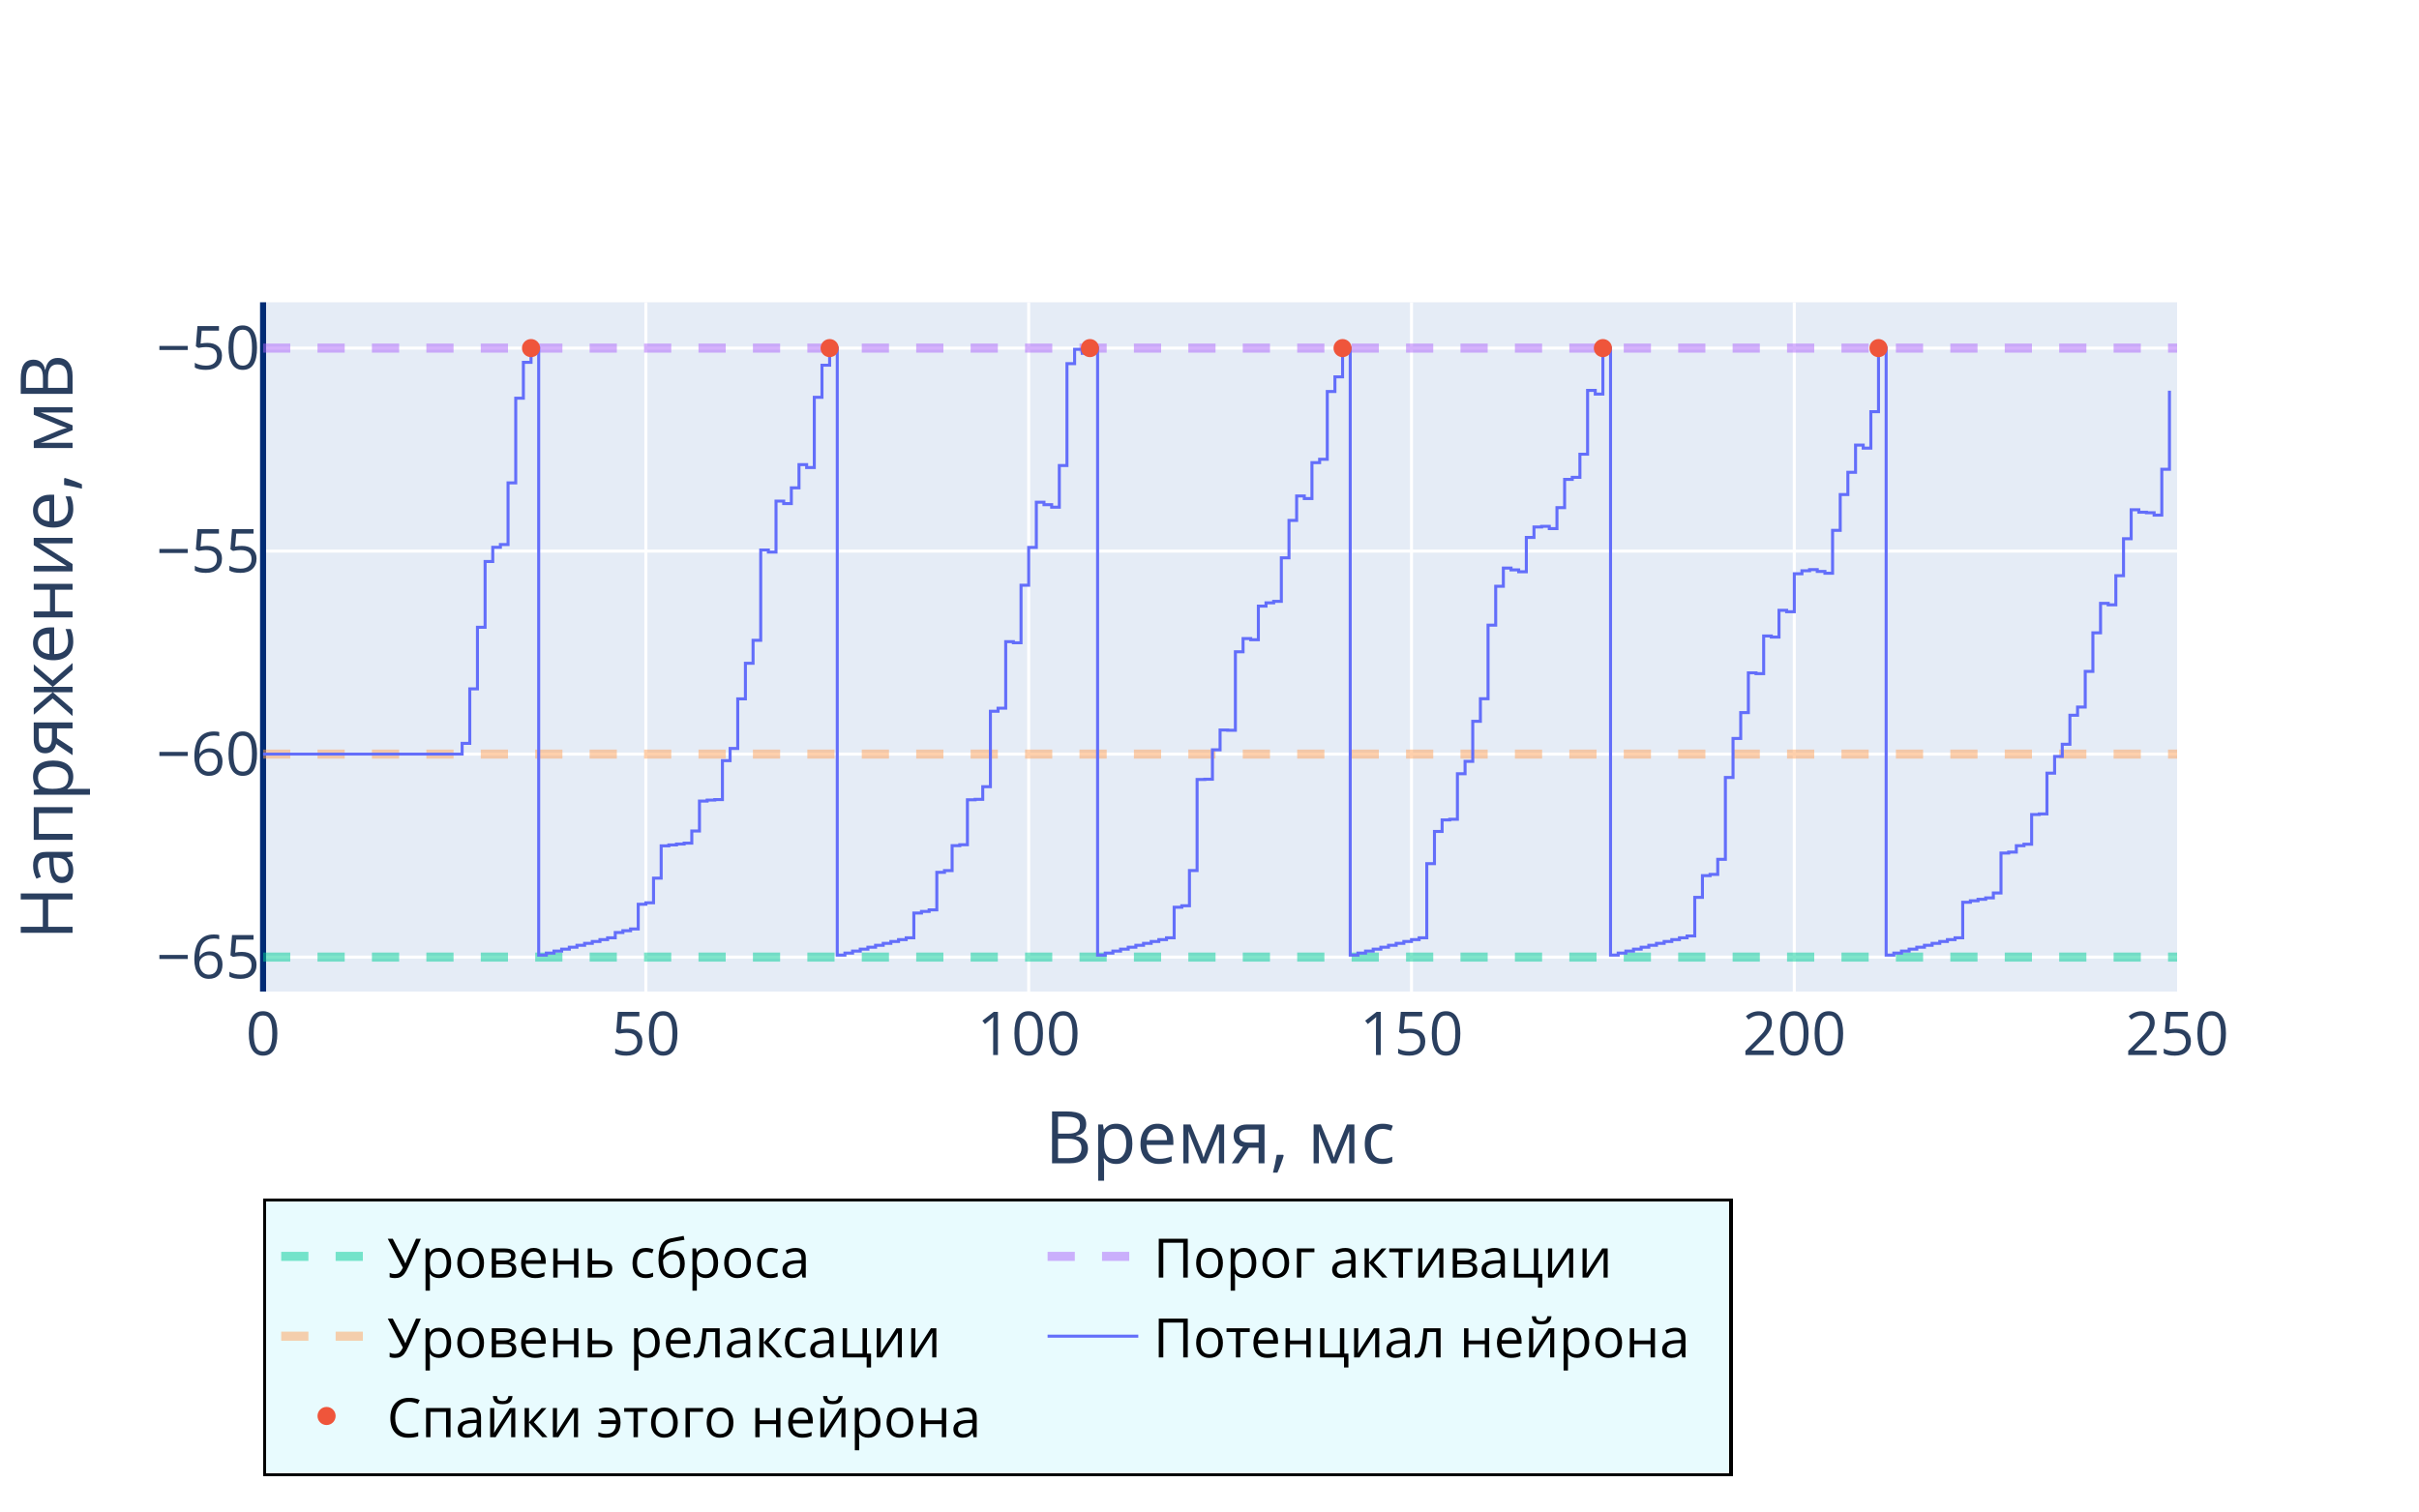
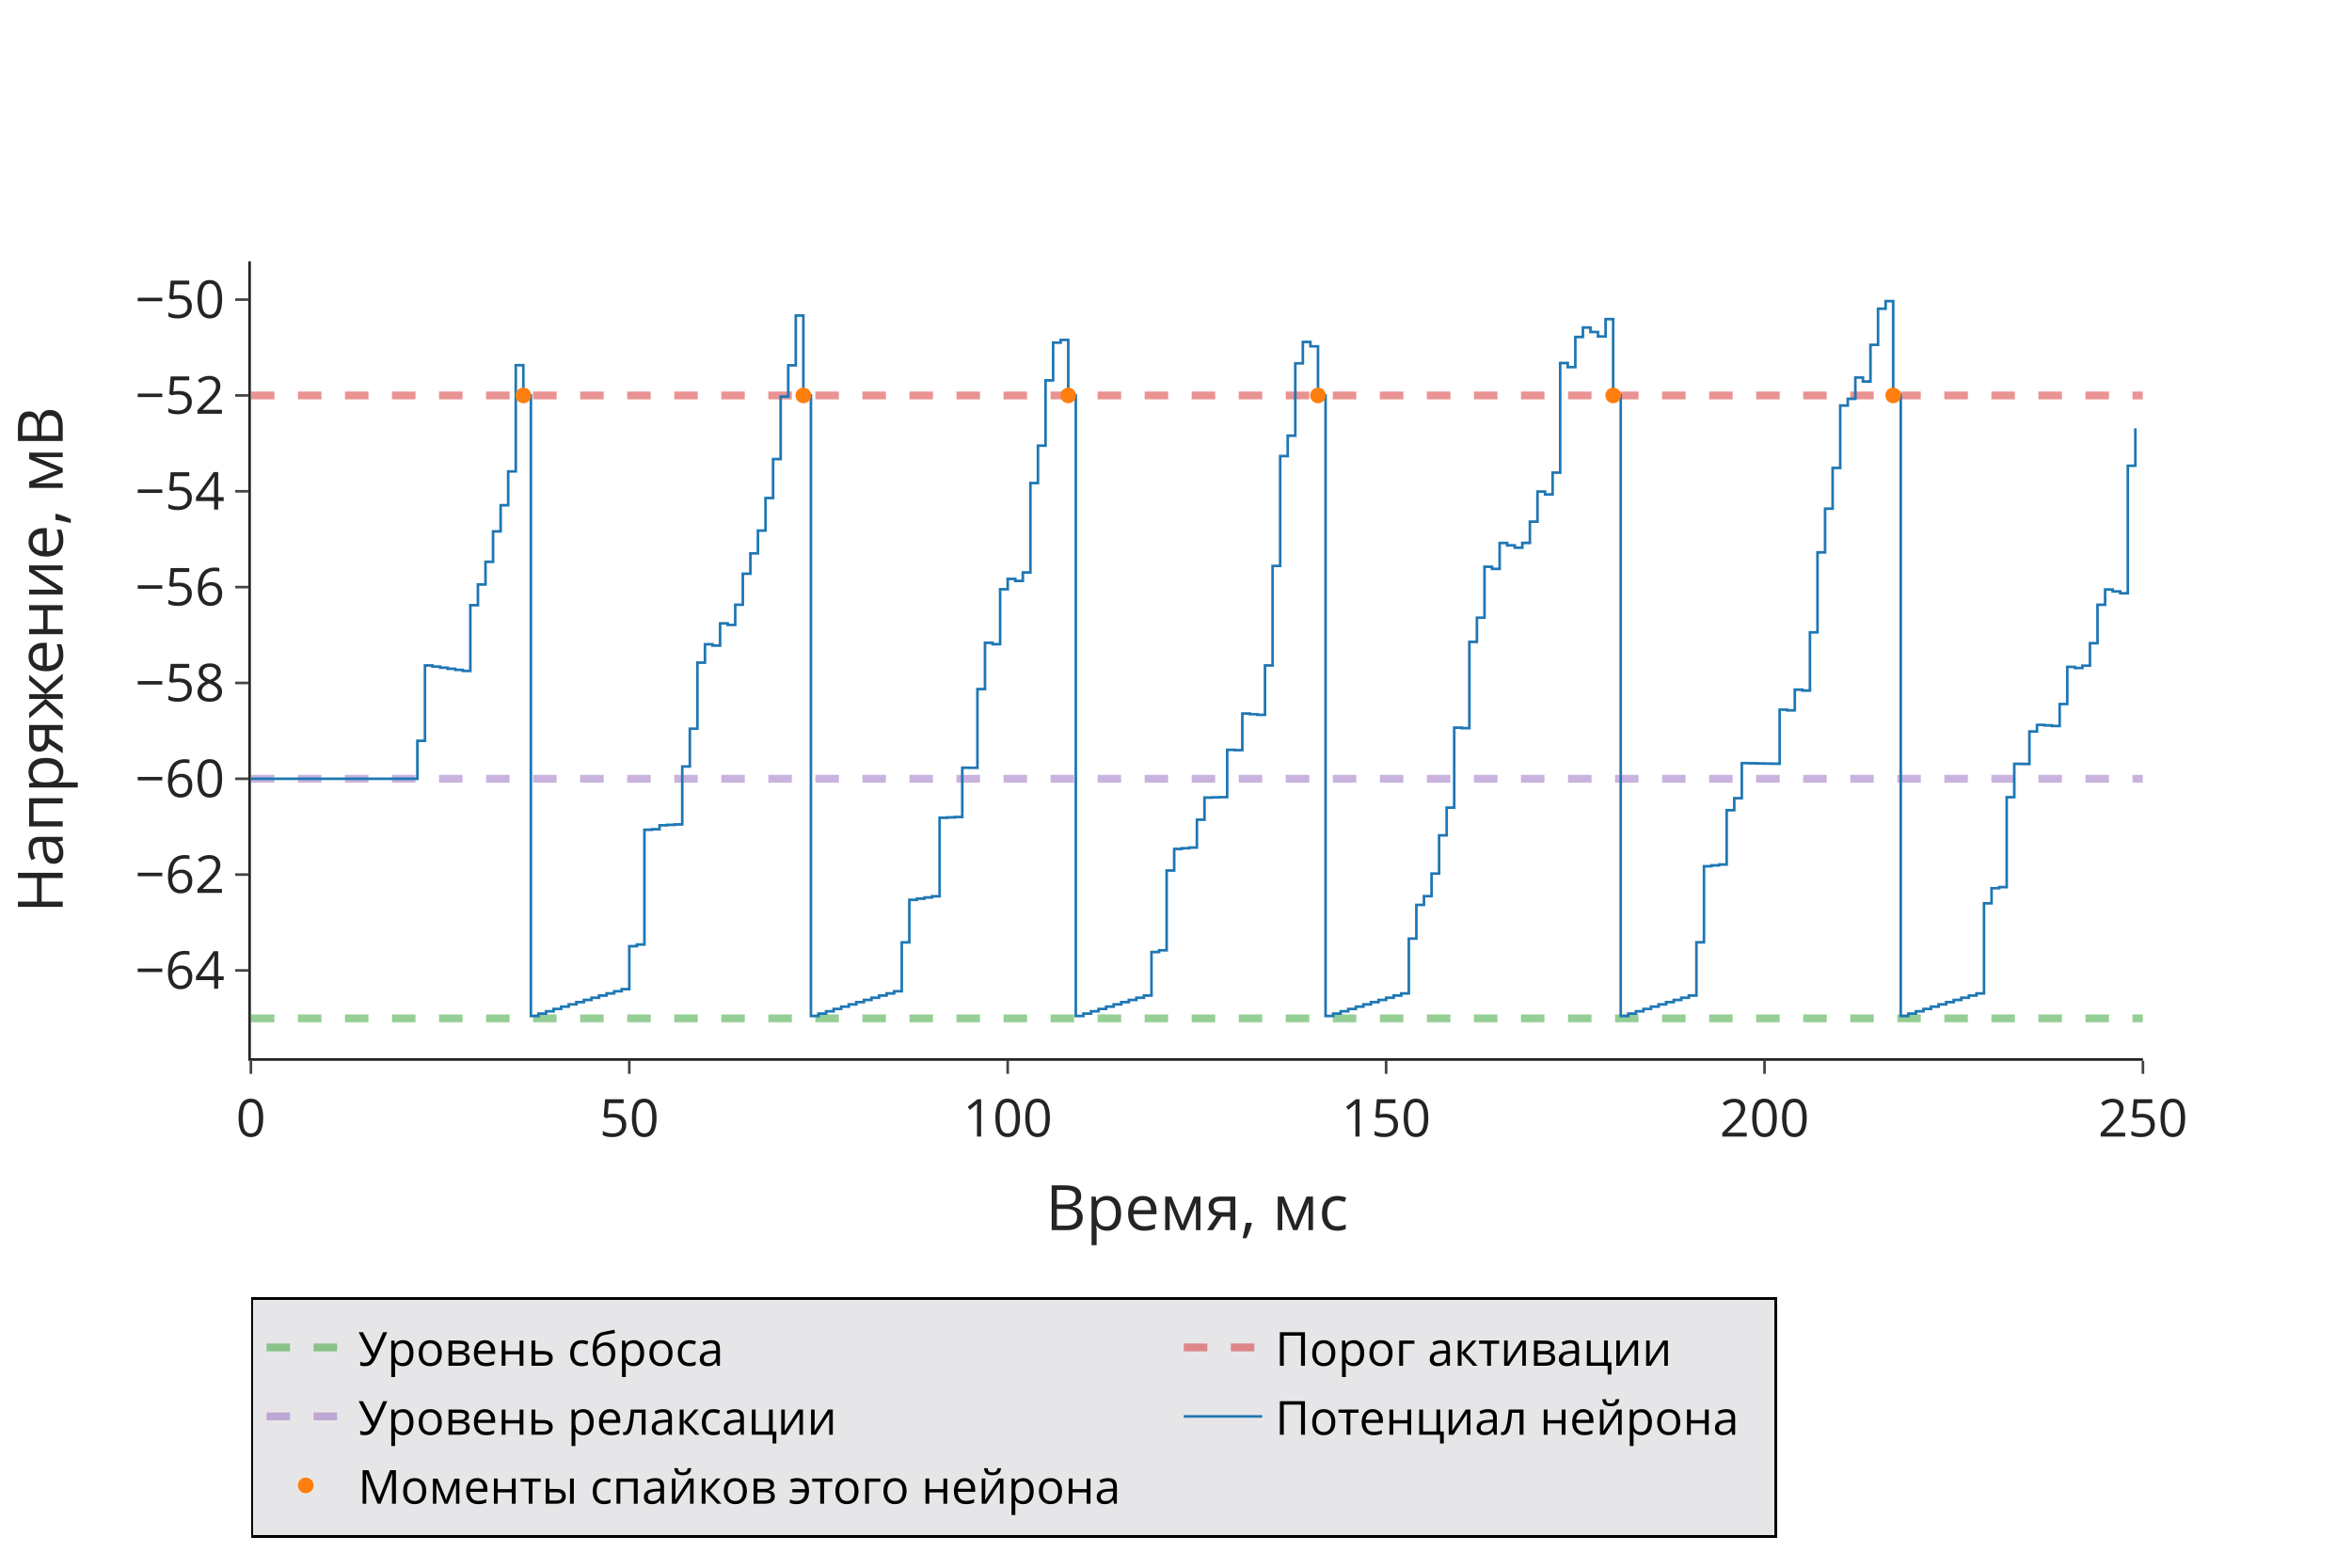
- <svg xmlns="http://www.w3.org/2000/svg" class="main-svg" width="800" height="500" style="" viewBox="0 0 800 500">
-   <rect x="0" y="0" width="800" height="500" style="fill: rgb(255, 255, 255); fill-opacity: 1;" />
-   <defs id="defs-be603c">
+ <svg xmlns="http://www.w3.org/2000/svg" class="main-svg" width="900" height="600" style="" viewBox="0 0 900 600">
+   <rect x="0" y="0" width="900" height="600" style="fill: rgb(255, 255, 255); fill-opacity: 1;" />
+   <defs id="defs-1e5613">
    <g class="clips">
-       <clipPath id="clipbe603cxyplot" class="plotclip">
-         <rect width="633" height="228" />
-       </clipPath>
-       <clipPath class="axesclip" id="clipbe603cx">
-         <rect x="87" y="0" width="633" height="500" />
-       </clipPath>
-       <clipPath class="axesclip" id="clipbe603cy">
-         <rect x="0" y="100" width="800" height="228" />
-       </clipPath>
-       <clipPath class="axesclip" id="clipbe603cxy">
-         <rect x="87" y="100" width="633" height="228" />
+       <clipPath id="clip1e5613xyplot" class="plotclip">
+         <rect width="724" height="305" />
+       </clipPath>
+       <clipPath class="axesclip" id="clip1e5613x">
+         <rect x="96" y="0" width="724" height="600" />
+       </clipPath>
+       <clipPath class="axesclip" id="clip1e5613y">
+         <rect x="0" y="100" width="900" height="305" />
+       </clipPath>
+       <clipPath class="axesclip" id="clip1e5613xy">
+         <rect x="96" y="100" width="724" height="305" />
      </clipPath>
    </g>
    <g class="gradients" />
  </defs>
-   <g class="bglayer">
-     <rect class="bg" x="87" y="100" width="633" height="228" style="fill: rgb(229, 236, 246); fill-opacity: 1; stroke-width: 0;" />
-   </g>
+   <g class="bglayer" />
  <g class="layer-below">
    <g class="imagelayer" />
    <g class="shapelayer" />
  </g>
  <g class="cartesianlayer">
    <g class="subplot xy">
      <g class="layer-subplot">
        <g class="shapelayer" />
        <g class="imagelayer" />
      </g>
      <g class="gridlayer">
-         <g class="x">
-           <path class="xgrid crisp" transform="translate(213.6,0)" d="M0,100v228" style="stroke: rgb(255, 255, 255); stroke-opacity: 1; stroke-width: 1px;" />
-           <path class="xgrid crisp" transform="translate(340.2,0)" d="M0,100v228" style="stroke: rgb(255, 255, 255); stroke-opacity: 1; stroke-width: 1px;" />
-           <path class="xgrid crisp" transform="translate(466.8,0)" d="M0,100v228" style="stroke: rgb(255, 255, 255); stroke-opacity: 1; stroke-width: 1px;" />
-           <path class="xgrid crisp" transform="translate(593.4,0)" d="M0,100v228" style="stroke: rgb(255, 255, 255); stroke-opacity: 1; stroke-width: 1px;" />
-         </g>
-         <g class="y">
-           <path class="ygrid crisp" transform="translate(0,316.6)" d="M87,0h633" style="stroke: rgb(255, 255, 255); stroke-opacity: 1; stroke-width: 1px;" />
-           <path class="ygrid crisp" transform="translate(0,249.45)" d="M87,0h633" style="stroke: rgb(255, 255, 255); stroke-opacity: 1; stroke-width: 1px;" />
-           <path class="ygrid crisp" transform="translate(0,182.3)" d="M87,0h633" style="stroke: rgb(255, 255, 255); stroke-opacity: 1; stroke-width: 1px;" />
-           <path class="ygrid crisp" transform="translate(0,115.15)" d="M87,0h633" style="stroke: rgb(255, 255, 255); stroke-opacity: 1; stroke-width: 1px;" />
-         </g>
-       </g>
-       <g class="zerolinelayer">
-         <path class="xzl zl crisp" transform="translate(87,0)" d="M0,100v228" style="stroke: rgb(0, 44, 117); stroke-opacity: 1; stroke-width: 2px;" />
-       </g>
+         <g class="x" />
+         <g class="y" />
+       </g>
+       <g class="zerolinelayer" />
      <path class="xlines-below" />
      <path class="ylines-below" />
      <g class="overlines-below" />
      <g class="xaxislayer-below" />
      <g class="yaxislayer-below" />
      <g class="overaxes-below" />
-       <g class="plot" transform="translate(87, 100)" clip-path="url('#clipbe603cxyplot')">
+       <g class="plot" transform="translate(96, 100)" clip-path="url('#clip1e5613xyplot')">
        <g class="scatterlayer mlayer">
-           <g class="trace scatter tracec5e769" style="stroke-miterlimit: 2; opacity: 0.5;">
-             <g class="fills" />
-             <g class="errorbars" />
-             <g class="lines">
-               <path class="js-line" d="M0,216.6H633V216.6" style="vector-effect: non-scaling-stroke; fill: none; stroke: rgb(0, 204, 150); stroke-opacity: 1; stroke-width: 3px; opacity: 1; stroke-dasharray: 9px, 9px;" />
-             </g>
-             <g class="points" />
-             <g class="text" />
-           </g>
-           <g class="trace scatter trace101436" style="stroke-miterlimit: 2; opacity: 0.5;">
-             <g class="fills" />
-             <g class="errorbars" />
-             <g class="lines">
-               <path class="js-line" d="M0,15.15H633V15.15" style="vector-effect: non-scaling-stroke; fill: none; stroke: rgb(171, 99, 250); stroke-opacity: 1; stroke-width: 3px; opacity: 1; stroke-dasharray: 9px, 9px;" />
-             </g>
-             <g class="points" />
-             <g class="text" />
-           </g>
-           <g class="trace scatter tracef05ed8" style="stroke-miterlimit: 2; opacity: 0.5;">
-             <g class="fills" />
-             <g class="errorbars" />
-             <g class="lines">
-               <path class="js-line" d="M0,149.45H633V149.45" style="vector-effect: non-scaling-stroke; fill: none; stroke: rgb(255, 161, 90); stroke-opacity: 1; stroke-width: 3px; opacity: 1; stroke-dasharray: 9px, 9px;" />
-             </g>
-             <g class="points" />
-             <g class="text" />
-           </g>
-           <g class="trace scatter trace4443ac" style="stroke-miterlimit: 2; opacity: 1;">
-             <g class="fills" />
-             <g class="errorbars" />
-             <g class="lines">
-               <path class="js-line" d="M0,149.45H2.53V149.45H5.06V149.45H7.6V149.45H10.13V149.45H12.66V149.45H15.19V149.45H17.72V149.45H20.26V149.45H22.79V149.45H25.32V149.45H27.85V149.45H30.38V149.45H32.92V149.45H35.45V149.45H37.98V149.45H40.51V149.45H43.04V149.45H45.58V149.45H48.11V149.45H50.64V149.45H53.17V149.45H55.7V149.45H58.24V149.45H60.77V149.45H63.3V149.45H65.83V145.89H68.36V127.88H70.9V107.49H73.43V85.74H75.96V81.04H78.49V80.13H81.02V59.74H83.56V31.72H86.09V19.86H88.62V15.15H91.15V215.93H93.68V215.27H96.22V214.62H98.75V213.97H101.28V213.33H103.81V212.69H106.34V212.06H108.88V211.44H111.41V210.82H113.94V210.21H116.47V208.46H119V207.87H121.54V207.29H124.07V199.13H126.6V198.64H129.13V190.48H131.66V179.8H134.2V179.49H136.73V179.2H139.26V178.9H141.79V174.89H144.32V165H146.86V164.66H149.39V164.5H151.92V151.61H154.45V147.58H156.98V131.17H159.52V119.4H162.05V111.8H164.58V81.95H167.11V82.62H169.64V65.76H172.18V66.59H174.71V61.38H177.24V53.7H179.77V54.66H182.3V31.43H184.84V20.81H187.37V15.15H189.9V215.93H192.43V215.27H194.96V214.62H197.5V213.97H200.03V213.33H202.56V212.69H205.09V212.06H207.62V211.44H210.16V210.82H212.69V210.21H215.22V202.02H217.75V201.5H220.28V200.98H222.82V188.56H225.35V187.98H227.88V179.73H230.41V179.43H232.94V164.56H235.48V164.41H238.01V160.24H240.54V135.27H243.07V134.26H245.6V112.26H248.14V112.63H250.67V93.59H253.2V81.09H255.73V66.13H258.26V66.95H260.8V67.78H263.33V54H265.86V20.29H268.39V15.55H270.92V16.88H273.46V15.15H275.99V215.93H278.52V215.27H281.05V214.62H283.58V213.97H286.12V213.33H288.65V212.69H291.18V212.06H293.71V211.44H296.24V210.82H298.78V210.21H301.31V200.11H303.84V199.61H306.37V187.96H308.9V157.84H311.44V157.76H313.97V148.03H316.5V141.48H319.03V141.56H321.56V115.61H324.1V111.24H326.63V111.62H329.16V100.51H331.69V99.41H334.22V98.93H336.76V84.53H339.29V72.14H341.82V64.06H344.35V64.91H346.88V53.03H349.42V51.92H351.95V29.51H354.48V24.67H357.01V15.15H359.54V215.93H362.08V215.27H364.61V214.62H367.14V213.97H369.67V213.33H372.2V212.69H374.74V212.06H377.27V211.44H379.8V210.82H382.33V210.21H384.86V185.68H387.4V175.04H389.93V171.23H392.46V171.01H394.99V155.94H397.52V151.85H400.06V138.6H402.59V131.13H405.12V106.79H407.65V93.93H410.18V87.91H412.72V88.52H415.25V89.13H417.78V77.78H420.31V74.33H422.84V74.1H425.38V74.85H427.91V67.93H430.44V58.58H432.97V57.89H435.5V50.25H438.04V29.15H440.57V30.35H443.1V15.15H445.63V215.93H448.16V215.27H450.7V214.62H453.23V213.97H455.76V213.33H458.29V212.69H460.82V212.06H463.36V211.44H465.89V210.82H468.42V210.21H470.95V209.61H473.48V196.84H476.02V189.65H478.55V189.25H481.08V184.26H483.61V157.18H486.14V144.28H488.68V135.73H491.21V122.57H493.74V122.84H496.27V110.37H498.8V110.75H501.34V101.88H503.87V102.35H506.4V89.79H508.93V88.8H511.46V88.42H514V89.03H516.53V89.63H519.06V75.44H521.59V63.6H524.12V56.23H526.66V47.23H529.19V48.24H531.72V36.19H534.25V15.15H536.78V215.93H539.32V215.27H541.85V214.62H544.38V213.97H546.91V213.33H549.44V212.69H551.98V212.06H554.51V211.44H557.04V210.82H559.57V210.21H562.1V198.46H564.64V197.97H567.17V197.49H569.7V197.01H572.23V195.39H574.76V182.19H577.3V181.86H579.83V179.75H582.36V179.27H584.89V169.44H587.42V169.24H589.96V155.75H592.49V150.22H595.02V146.2H597.55V136.59H600.08V133.88H602.62V122.09H605.15V109.33H607.68V99.58H610.21V100.08H612.74V90.44H615.28V78.2H617.81V68.63H620.34V69.44H622.87V69.61H625.4V70.4H627.94V55.24H630.47V29.24" style="vector-effect: non-scaling-stroke; fill: none; stroke: rgb(99, 110, 250); stroke-opacity: 1; stroke-width: 1px; opacity: 1;" />
-             </g>
-             <g class="points" />
-             <g class="text" />
-           </g>
-           <g class="trace scatter trace8bc98b" style="stroke-miterlimit: 2; opacity: 1;">
+           <g class="trace scatter traceb0cf0a" style="stroke-miterlimit: 2; opacity: 0.5;">
+             <g class="fills" />
+             <g class="errorbars" />
+             <g class="lines">
+               <path class="js-line" d="M0,289.75H724V289.75" style="vector-effect: non-scaling-stroke; fill: none; stroke: rgb(44, 160, 44); stroke-opacity: 1; stroke-width: 3px; opacity: 1; stroke-dasharray: 9px, 9px;" />
+             </g>
+             <g class="points" />
+             <g class="text" />
+           </g>
+           <g class="trace scatter trace777e45" style="stroke-miterlimit: 2; opacity: 0.5;">
+             <g class="fills" />
+             <g class="errorbars" />
+             <g class="lines">
+               <path class="js-line" d="M0,51.35H724V51.35" style="vector-effect: non-scaling-stroke; fill: none; stroke: rgb(214, 39, 40); stroke-opacity: 1; stroke-width: 3px; opacity: 1; stroke-dasharray: 9px, 9px;" />
+             </g>
+             <g class="points" />
+             <g class="text" />
+           </g>
+           <g class="trace scatter trace32bf35" style="stroke-miterlimit: 2; opacity: 0.5;">
+             <g class="fills" />
+             <g class="errorbars" />
+             <g class="lines">
+               <path class="js-line" d="M0,198.06H724V198.06" style="vector-effect: non-scaling-stroke; fill: none; stroke: rgb(148, 103, 189); stroke-opacity: 1; stroke-width: 3px; opacity: 1; stroke-dasharray: 9px, 9px;" />
+             </g>
+             <g class="points" />
+             <g class="text" />
+           </g>
+           <g class="trace scatter traced089e5" style="stroke-miterlimit: 2; opacity: 1;">
+             <g class="fills" />
+             <g class="errorbars" />
+             <g class="lines">
+               <path class="js-line" d="M0,198.06H2.9V198.06H5.79V198.06H8.69V198.06H11.58V198.06H14.48V198.06H17.38V198.06H20.27V198.06H23.17V198.06H26.06V198.06H28.96V198.06H31.86V198.06H34.75V198.06H37.65V198.06H40.54V198.06H43.44V198.06H46.34V198.06H49.23V198.06H52.13V198.06H55.02V198.06H57.92V198.06H60.82V198.06H63.71V183.54H66.61V154.68H69.5V155.11H72.4V155.54H75.3V155.96H78.19V156.38H81.09V156.79H83.98V131.63H86.88V123.71H89.78V115.02H92.67V103.38H95.57V93.36H98.46V80.42H101.36V39.78H104.26V51.35H107.15V288.84H110.05V287.93H112.94V287.04H115.84V286.15H118.74V285.28H121.63V284.41H124.53V283.55H127.42V282.7H130.32V281.86H133.22V281.02H136.11V280.2H139.01V279.38H141.9V278.57H144.8V262.13H147.7V261.49H150.59V217.57H153.49V217.38H156.38V215.87H159.28V215.7H162.18V215.52H165.07V193.36H167.97V178.89H170.86V153.6H173.76V146.58H176.66V147.09H179.55V138.58H182.45V139.17H185.34V131.44H188.24V119.59H191.14V111.79H194.03V103.06H196.93V90.6H199.82V75.7H202.72V51.77H205.62V39.82H208.51V20.76H211.41V51.35H214.3V288.84H217.2V287.93H220.1V287.04H222.99V286.15H225.89V285.28H228.78V284.41H231.68V283.55H234.58V282.7H237.47V281.86H240.37V281.02H243.26V280.2H246.16V279.38H249.06V260.67H251.95V244.4H254.85V243.94H257.74V243.49H260.64V243.03H263.54V212.99H266.43V212.84H269.33V212.69H272.22V193.83H275.12V193.87H278.02V163.73H280.91V146.03H283.81V146.55H286.7V125.53H289.6V121.57H292.5V122.33H295.39V119.1H298.29V84.87H301.18V70.56H304.08V45.59H306.98V31.13H309.87V30.09H312.77V51.35H315.66V288.84H318.56V287.93H321.46V287.04H324.35V286.15H327.25V285.28H330.14V284.41H333.04V283.55H335.94V282.7H338.83V281.86H341.73V281.02H344.62V264.37H347.52V263.71H350.42V233.16H353.31V224.92H356.21V224.65H359.1V224.39H362V213.72H364.9V205.25H367.79V205.17H370.69V205.1H373.58V186.99H376.48V187.1H379.38V173.1H382.27V173.35H385.17V173.59H388.06V154.68H390.96V116.59H393.86V74.55H396.75V66.76H399.65V39.06H402.54V30.87H405.44V32.54H408.34V51.35H411.23V288.84H414.13V287.93H417.02V287.04H419.92V286.15H422.82V285.28H425.71V284.41H428.61V283.55H431.5V282.7H434.4V281.86H437.3V281.02H440.19V280.2H443.09V259.22H445.98V246.33H448.88V242.98H451.78V234.34H454.67V219.7H457.57V209.09H460.46V178.49H463.36V178.68H466.26V145.66H469.15V136.41H472.05V116.91H474.94V117.72H477.84V107.82H480.74V108.72H483.63V109.61H486.53V107.79H489.42V99.66H492.32V88.13H495.22V89.23H498.11V80.88H501.01V38.93H503.9V40.51H506.8V28.97H509.7V25.35H512.59V27.07H515.49V28.77H518.38V22.14H521.28V51.35H524.18V288.84H527.07V287.93H529.97V287.04H532.86V286.15H535.76V285.28H538.66V284.41H541.55V283.55H544.45V282.7H547.34V281.86H550.24V281.02H553.14V260.64H556.03V231.54H558.93V231.2H561.82V230.87H564.72V210.08H567.62V205.49H570.51V192.07H573.41V192.13H576.3V192.19H579.2V192.25H582.1V192.3H584.99V171.62H587.89V171.88H590.78V163.96H593.68V164.29H596.58V142.03H599.47V111.42H602.37V94.68H605.26V79.09H608.16V55.21H611.06V52.64H613.95V44.49H616.85V46.02H619.74V31.99H622.64V18.15H625.54V15.25H628.43V51.35H631.33V288.84H634.22V287.93H637.12V287.04H640.02V286.15H642.91V285.28H645.81V284.41H648.7V283.55H651.6V282.7H654.5V281.86H657.39V281.02H660.29V280.2H663.18V245.73H666.08V239.95H668.98V239.53H671.87V205.12H674.77V192.35H677.66V192.4H680.56V179.95H683.46V177.43H686.35V177.64H689.25V177.84H692.14V169.46H695.04V155.23H697.94V155.66H700.83V154.77H703.73V146.17H706.62V131.45H709.52V125.63H712.42V126.35H715.31V127.06H718.21V78.26H721.1V63.95" style="vector-effect: non-scaling-stroke; fill: none; stroke: rgb(31, 119, 180); stroke-opacity: 1; stroke-width: 1px; opacity: 1;" />
+             </g>
+             <g class="points" />
+             <g class="text" />
+           </g>
+           <g class="trace scatter trace7c25c4" style="stroke-miterlimit: 2; opacity: 1;">
            <g class="fills" />
            <g class="errorbars" />
            <g class="lines" />
            <g class="points">
-               <path class="point" transform="translate(88.62,15.15)" d="M3,0A3,3 0 1,1 0,-3A3,3 0 0,1 3,0Z" style="opacity: 1; stroke-width: 0px; fill: rgb(239, 85, 59); fill-opacity: 1;" />
-               <path class="point" transform="translate(187.37,15.15)" d="M3,0A3,3 0 1,1 0,-3A3,3 0 0,1 3,0Z" style="opacity: 1; stroke-width: 0px; fill: rgb(239, 85, 59); fill-opacity: 1;" />
-               <path class="point" transform="translate(273.46,15.15)" d="M3,0A3,3 0 1,1 0,-3A3,3 0 0,1 3,0Z" style="opacity: 1; stroke-width: 0px; fill: rgb(239, 85, 59); fill-opacity: 1;" />
-               <path class="point" transform="translate(357.01,15.15)" d="M3,0A3,3 0 1,1 0,-3A3,3 0 0,1 3,0Z" style="opacity: 1; stroke-width: 0px; fill: rgb(239, 85, 59); fill-opacity: 1;" />
-               <path class="point" transform="translate(443.1,15.15)" d="M3,0A3,3 0 1,1 0,-3A3,3 0 0,1 3,0Z" style="opacity: 1; stroke-width: 0px; fill: rgb(239, 85, 59); fill-opacity: 1;" />
-               <path class="point" transform="translate(534.25,15.15)" d="M3,0A3,3 0 1,1 0,-3A3,3 0 0,1 3,0Z" style="opacity: 1; stroke-width: 0px; fill: rgb(239, 85, 59); fill-opacity: 1;" />
+               <path class="point" transform="translate(104.26,51.35)" d="M3,0A3,3 0 1,1 0,-3A3,3 0 0,1 3,0Z" style="opacity: 1; stroke-width: 0px; fill: rgb(255, 127, 14); fill-opacity: 1;" />
+               <path class="point" transform="translate(211.41,51.35)" d="M3,0A3,3 0 1,1 0,-3A3,3 0 0,1 3,0Z" style="opacity: 1; stroke-width: 0px; fill: rgb(255, 127, 14); fill-opacity: 1;" />
+               <path class="point" transform="translate(312.77,51.35)" d="M3,0A3,3 0 1,1 0,-3A3,3 0 0,1 3,0Z" style="opacity: 1; stroke-width: 0px; fill: rgb(255, 127, 14); fill-opacity: 1;" />
+               <path class="point" transform="translate(408.34,51.35)" d="M3,0A3,3 0 1,1 0,-3A3,3 0 0,1 3,0Z" style="opacity: 1; stroke-width: 0px; fill: rgb(255, 127, 14); fill-opacity: 1;" />
+               <path class="point" transform="translate(521.28,51.35)" d="M3,0A3,3 0 1,1 0,-3A3,3 0 0,1 3,0Z" style="opacity: 1; stroke-width: 0px; fill: rgb(255, 127, 14); fill-opacity: 1;" />
+               <path class="point" transform="translate(628.43,51.35)" d="M3,0A3,3 0 1,1 0,-3A3,3 0 0,1 3,0Z" style="opacity: 1; stroke-width: 0px; fill: rgb(255, 127, 14); fill-opacity: 1;" />
            </g>
            <g class="text" />
          </g>
        </g>
      </g>
      <g class="overplot" />
-       <path class="xlines-above crisp" d="M0,0" style="fill: none;" />
-       <path class="ylines-above crisp" d="M0,0" style="fill: none;" />
+       <path class="xlines-above crisp" d="M95,405.5H820" style="fill: none; stroke-width: 1px; stroke: rgb(36, 36, 36); stroke-opacity: 1;" />
+       <path class="ylines-above crisp" d="M95.5,100V405" style="fill: none; stroke-width: 1px; stroke: rgb(36, 36, 36); stroke-opacity: 1;" />
      <g class="overlines-above" />
      <g class="xaxislayer-above">
-         <g class="xtick">
-           <text text-anchor="middle" x="0" y="349" transform="translate(87,0)" style="font-family: 'Open Sans', verdana, arial, sans-serif; font-size: 20px; fill: rgb(42, 63, 95); fill-opacity: 1; white-space: pre;">0</text>
-         </g>
-         <g class="xtick">
-           <text text-anchor="middle" x="0" y="349" transform="translate(213.6,0)" style="font-family: 'Open Sans', verdana, arial, sans-serif; font-size: 20px; fill: rgb(42, 63, 95); fill-opacity: 1; white-space: pre;">50</text>
-         </g>
-         <g class="xtick">
-           <text text-anchor="middle" x="0" y="349" transform="translate(340.2,0)" style="font-family: 'Open Sans', verdana, arial, sans-serif; font-size: 20px; fill: rgb(42, 63, 95); fill-opacity: 1; white-space: pre;">100</text>
-         </g>
-         <g class="xtick">
-           <text text-anchor="middle" x="0" y="349" transform="translate(466.8,0)" style="font-family: 'Open Sans', verdana, arial, sans-serif; font-size: 20px; fill: rgb(42, 63, 95); fill-opacity: 1; white-space: pre;">150</text>
-         </g>
-         <g class="xtick">
-           <text text-anchor="middle" x="0" y="349" transform="translate(593.4,0)" style="font-family: 'Open Sans', verdana, arial, sans-serif; font-size: 20px; fill: rgb(42, 63, 95); fill-opacity: 1; white-space: pre;">200</text>
-         </g>
-         <g class="xtick">
-           <text text-anchor="middle" x="0" y="349" transform="translate(720,0)" style="font-family: 'Open Sans', verdana, arial, sans-serif; font-size: 20px; fill: rgb(42, 63, 95); fill-opacity: 1; white-space: pre;">250</text>
+         <path class="xtick ticks crisp" d="M0,406v5" transform="translate(96,0)" style="stroke: rgb(68, 68, 68); stroke-opacity: 1; stroke-width: 1px;" />
+         <path class="xtick ticks crisp" d="M0,406v5" transform="translate(240.8,0)" style="stroke: rgb(68, 68, 68); stroke-opacity: 1; stroke-width: 1px;" />
+         <path class="xtick ticks crisp" d="M0,406v5" transform="translate(385.6,0)" style="stroke: rgb(68, 68, 68); stroke-opacity: 1; stroke-width: 1px;" />
+         <path class="xtick ticks crisp" d="M0,406v5" transform="translate(530.4,0)" style="stroke: rgb(68, 68, 68); stroke-opacity: 1; stroke-width: 1px;" />
+         <path class="xtick ticks crisp" d="M0,406v5" transform="translate(675.2,0)" style="stroke: rgb(68, 68, 68); stroke-opacity: 1; stroke-width: 1px;" />
+         <path class="xtick ticks crisp" d="M0,406v5" transform="translate(820,0)" style="stroke: rgb(68, 68, 68); stroke-opacity: 1; stroke-width: 1px;" />
+         <g class="xtick">
+           <text text-anchor="middle" x="0" y="435" transform="translate(96,0)" style="font-family: 'Open Sans', verdana, arial, sans-serif; font-size: 20px; fill: rgb(36, 36, 36); fill-opacity: 1; white-space: pre;">0</text>
+         </g>
+         <g class="xtick">
+           <text text-anchor="middle" x="0" y="435" transform="translate(240.8,0)" style="font-family: 'Open Sans', verdana, arial, sans-serif; font-size: 20px; fill: rgb(36, 36, 36); fill-opacity: 1; white-space: pre;">50</text>
+         </g>
+         <g class="xtick">
+           <text text-anchor="middle" x="0" y="435" transform="translate(385.6,0)" style="font-family: 'Open Sans', verdana, arial, sans-serif; font-size: 20px; fill: rgb(36, 36, 36); fill-opacity: 1; white-space: pre;">100</text>
+         </g>
+         <g class="xtick">
+           <text text-anchor="middle" x="0" y="435" transform="translate(530.4,0)" style="font-family: 'Open Sans', verdana, arial, sans-serif; font-size: 20px; fill: rgb(36, 36, 36); fill-opacity: 1; white-space: pre;">150</text>
+         </g>
+         <g class="xtick">
+           <text text-anchor="middle" x="0" y="435" transform="translate(675.2,0)" style="font-family: 'Open Sans', verdana, arial, sans-serif; font-size: 20px; fill: rgb(36, 36, 36); fill-opacity: 1; white-space: pre;">200</text>
+         </g>
+         <g class="xtick">
+           <text text-anchor="middle" x="0" y="435" transform="translate(820,0)" style="font-family: 'Open Sans', verdana, arial, sans-serif; font-size: 20px; fill: rgb(36, 36, 36); fill-opacity: 1; white-space: pre;">250</text>
        </g>
      </g>
      <g class="yaxislayer-above">
-         <g class="ytick">
-           <text text-anchor="end" x="86" y="7" transform="translate(0,316.6)" style="font-family: 'Open Sans', verdana, arial, sans-serif; font-size: 20px; fill: rgb(42, 63, 95); fill-opacity: 1; white-space: pre;">−65</text>
-         </g>
-         <g class="ytick">
-           <text text-anchor="end" x="86" y="7" transform="translate(0,249.45)" style="font-family: 'Open Sans', verdana, arial, sans-serif; font-size: 20px; fill: rgb(42, 63, 95); fill-opacity: 1; white-space: pre;">−60</text>
-         </g>
-         <g class="ytick">
-           <text text-anchor="end" x="86" y="7" transform="translate(0,182.3)" style="font-family: 'Open Sans', verdana, arial, sans-serif; font-size: 20px; fill: rgb(42, 63, 95); fill-opacity: 1; white-space: pre;">−55</text>
-         </g>
-         <g class="ytick">
-           <text text-anchor="end" x="86" y="7" transform="translate(0,115.15)" style="font-family: 'Open Sans', verdana, arial, sans-serif; font-size: 20px; fill: rgb(42, 63, 95); fill-opacity: 1; white-space: pre;">−50</text>
+         <path class="ytick ticks crisp" d="M95,0h-5" transform="translate(0,371.41)" style="stroke: rgb(68, 68, 68); stroke-opacity: 1; stroke-width: 1px;" />
+         <path class="ytick ticks crisp" d="M95,0h-5" transform="translate(0,334.73)" style="stroke: rgb(68, 68, 68); stroke-opacity: 1; stroke-width: 1px;" />
+         <path class="ytick ticks crisp" d="M95,0h-5" transform="translate(0,298.06)" style="stroke: rgb(68, 68, 68); stroke-opacity: 1; stroke-width: 1px;" />
+         <path class="ytick ticks crisp" d="M95,0h-5" transform="translate(0,261.38)" style="stroke: rgb(68, 68, 68); stroke-opacity: 1; stroke-width: 1px;" />
+         <path class="ytick ticks crisp" d="M95,0h-5" transform="translate(0,224.7)" style="stroke: rgb(68, 68, 68); stroke-opacity: 1; stroke-width: 1px;" />
+         <path class="ytick ticks crisp" d="M95,0h-5" transform="translate(0,188.03)" style="stroke: rgb(68, 68, 68); stroke-opacity: 1; stroke-width: 1px;" />
+         <path class="ytick ticks crisp" d="M95,0h-5" transform="translate(0,151.35)" style="stroke: rgb(68, 68, 68); stroke-opacity: 1; stroke-width: 1px;" />
+         <path class="ytick ticks crisp" d="M95,0h-5" transform="translate(0,114.67)" style="stroke: rgb(68, 68, 68); stroke-opacity: 1; stroke-width: 1px;" />
+         <g class="ytick">
+           <text text-anchor="end" x="86" y="7" transform="translate(0,371.41)" style="font-family: 'Open Sans', verdana, arial, sans-serif; font-size: 20px; fill: rgb(36, 36, 36); fill-opacity: 1; white-space: pre;">−64</text>
+         </g>
+         <g class="ytick">
+           <text text-anchor="end" x="86" y="7" transform="translate(0,334.73)" style="font-family: 'Open Sans', verdana, arial, sans-serif; font-size: 20px; fill: rgb(36, 36, 36); fill-opacity: 1; white-space: pre;">−62</text>
+         </g>
+         <g class="ytick">
+           <text text-anchor="end" x="86" y="7" transform="translate(0,298.06)" style="font-family: 'Open Sans', verdana, arial, sans-serif; font-size: 20px; fill: rgb(36, 36, 36); fill-opacity: 1; white-space: pre;">−60</text>
+         </g>
+         <g class="ytick">
+           <text text-anchor="end" x="86" y="7" transform="translate(0,261.38)" style="font-family: 'Open Sans', verdana, arial, sans-serif; font-size: 20px; fill: rgb(36, 36, 36); fill-opacity: 1; white-space: pre;">−58</text>
+         </g>
+         <g class="ytick">
+           <text text-anchor="end" x="86" y="7" transform="translate(0,224.7)" style="font-family: 'Open Sans', verdana, arial, sans-serif; font-size: 20px; fill: rgb(36, 36, 36); fill-opacity: 1; white-space: pre;">−56</text>
+         </g>
+         <g class="ytick">
+           <text text-anchor="end" x="86" y="7" transform="translate(0,188.03)" style="font-family: 'Open Sans', verdana, arial, sans-serif; font-size: 20px; fill: rgb(36, 36, 36); fill-opacity: 1; white-space: pre;">−54</text>
+         </g>
+         <g class="ytick">
+           <text text-anchor="end" x="86" y="7" transform="translate(0,151.35)" style="font-family: 'Open Sans', verdana, arial, sans-serif; font-size: 20px; fill: rgb(36, 36, 36); fill-opacity: 1; white-space: pre;">−52</text>
+         </g>
+         <g class="ytick">
+           <text text-anchor="end" x="86" y="7" transform="translate(0,114.67)" style="font-family: 'Open Sans', verdana, arial, sans-serif; font-size: 20px; fill: rgb(36, 36, 36); fill-opacity: 1; white-space: pre;">−50</text>
        </g>
      </g>
      <g class="overaxes-above" />
    </g>
  </g>
  <g class="polarlayer" />
  <g class="ternarylayer" />
  <g class="geolayer" />
  <g class="funnelarealayer" />
  <g class="pielayer" />
  <g class="treemaplayer" />
  <g class="sunburstlayer" />
  <g class="glimages" />
-   <defs id="topdefs-be603c">
+   <defs id="topdefs-1e5613">
    <g class="clips" />
-     <clipPath id="legendbe603c">
-       <rect width="484" height="90" x="1" y="1" />
+     <clipPath id="legend1e5613">
+       <rect width="582" height="90" x="1" y="1" />
    </clipPath>
  </defs>
  <g class="layer-above">
    <g class="imagelayer" />
    <g class="shapelayer" />
  </g>
  <g class="infolayer">
-     <g class="legend" pointer-events="all" transform="translate(87, 396.4)">
-       <rect class="bg" shape-rendering="crispEdges" width="485" height="91" x="0.5" y="0.5" style="stroke: rgb(0, 0, 0); stroke-opacity: 1; fill: rgb(25, 211, 243); fill-opacity: 0.1; stroke-width: 1px;" />
-       <g class="scrollbox" transform="translate(0, 0)" clip-path="url('#legendbe603c')">
+     <g class="legend" pointer-events="all" transform="translate(96, 496.5)">
+       <rect class="bg" shape-rendering="crispEdges" width="583" height="91" x="0.5" y="0.5" style="stroke: rgb(0, 0, 0); stroke-opacity: 1; fill: rgb(5, 5, 25); fill-opacity: 0.1; stroke-width: 1px;" />
+       <g class="scrollbox" transform="translate(0, 0)" clip-path="url('#legend1e5613')">
        <g class="groups">
          <g class="traces" transform="translate(1, 19.2)" style="opacity: 1;">
            <text class="legendtext user-select-none" text-anchor="start" x="40" y="7.02" style="font-family: 'Open Sans', verdana, arial, sans-serif; font-size: 18px; fill: rgb(0, 0, 0); fill-opacity: 1; white-space: pre;">Уровень сброса</text>
            <g class="layers" style="opacity: 0.5;">
              <g class="legendfill" />
              <g class="legendlines">
-                 <path class="js-line" d="M5,0h30" style="fill: none; stroke: rgb(0, 204, 150); stroke-opacity: 1; stroke-dasharray: 9px, 9px; stroke-width: 3px;" />
+                 <path class="js-line" d="M5,0h30" style="fill: none; stroke: rgb(44, 160, 44); stroke-opacity: 1; stroke-dasharray: 9px, 9px; stroke-width: 3px;" />
              </g>
              <g class="legendsymbols">
                <g class="legendpoints" />
              </g>
            </g>
            <rect class="legendtoggle" pointer-events="all" x="0" y="-13.2" width="189.453" height="26.4" style="cursor: pointer; fill: rgb(0, 0, 0); fill-opacity: 0;" />
          </g>
-           <g class="traces" transform="translate(254.4531, 19.2)" style="opacity: 1;">
+           <g class="traces" transform="translate(351.9844, 19.2)" style="opacity: 1;">
            <text class="legendtext user-select-none" text-anchor="start" x="40" y="7.02" style="font-family: 'Open Sans', verdana, arial, sans-serif; font-size: 18px; fill: rgb(0, 0, 0); fill-opacity: 1; white-space: pre;">Порог активации</text>
            <g class="layers" style="opacity: 0.5;">
              <g class="legendfill" />
              <g class="legendlines">
-                 <path class="js-line" d="M5,0h30" style="fill: none; stroke: rgb(171, 99, 250); stroke-opacity: 1; stroke-dasharray: 9px, 9px; stroke-width: 3px;" />
+                 <path class="js-line" d="M5,0h30" style="fill: none; stroke: rgb(214, 39, 40); stroke-opacity: 1; stroke-dasharray: 9px, 9px; stroke-width: 3px;" />
              </g>
              <g class="legendsymbols">
                <g class="legendpoints" />
              </g>
            </g>
            <rect class="legendtoggle" pointer-events="all" x="0" y="-13.2" width="201.984" height="26.4" style="cursor: pointer; fill: rgb(0, 0, 0); fill-opacity: 0;" />
          </g>
          <g class="traces" transform="translate(1, 45.6)" style="opacity: 1;">
            <text class="legendtext user-select-none" text-anchor="start" x="40" y="7.02" style="font-family: 'Open Sans', verdana, arial, sans-serif; font-size: 18px; fill: rgb(0, 0, 0); fill-opacity: 1; white-space: pre;">Уровень релаксации</text>
            <g class="layers" style="opacity: 0.5;">
              <g class="legendfill" />
              <g class="legendlines">
-                 <path class="js-line" d="M5,0h30" style="fill: none; stroke: rgb(255, 161, 90); stroke-opacity: 1; stroke-dasharray: 9px, 9px; stroke-width: 3px;" />
+                 <path class="js-line" d="M5,0h30" style="fill: none; stroke: rgb(148, 103, 189); stroke-opacity: 1; stroke-dasharray: 9px, 9px; stroke-width: 3px;" />
              </g>
              <g class="legendsymbols">
                <g class="legendpoints" />
              </g>
            </g>
            <rect class="legendtoggle" pointer-events="all" x="0" y="-13.2" width="235.859" height="26.4" style="cursor: pointer; fill: rgb(0, 0, 0); fill-opacity: 0;" />
          </g>
-           <g class="traces" transform="translate(254.4531, 45.6)" style="opacity: 1;">
+           <g class="traces" transform="translate(351.9844, 45.6)" style="opacity: 1;">
            <text class="legendtext user-select-none" text-anchor="start" x="40" y="7.02" style="font-family: 'Open Sans', verdana, arial, sans-serif; font-size: 18px; fill: rgb(0, 0, 0); fill-opacity: 1; white-space: pre;">Потенциал нейрона</text>
            <g class="layers" style="opacity: 1;">
              <g class="legendfill" />
              <g class="legendlines">
-                 <path class="js-line" d="M5,0h30" style="fill: none; stroke: rgb(99, 110, 250); stroke-opacity: 1; stroke-width: 1px;" />
+                 <path class="js-line" d="M5,0h30" style="fill: none; stroke: rgb(31, 119, 180); stroke-opacity: 1; stroke-width: 1px;" />
              </g>
              <g class="legendsymbols">
                <g class="legendpoints" />
              </g>
            </g>
            <rect class="legendtoggle" pointer-events="all" x="0" y="-13.2" width="227.656" height="26.4" style="cursor: pointer; fill: rgb(0, 0, 0); fill-opacity: 0;" />
          </g>
          <g class="traces" transform="translate(1, 72)" style="opacity: 1;">
-             <text class="legendtext user-select-none" text-anchor="start" x="40" y="7.02" style="font-family: 'Open Sans', verdana, arial, sans-serif; font-size: 18px; fill: rgb(0, 0, 0); fill-opacity: 1; white-space: pre;">Спайки этого нейрона</text>
+             <text class="legendtext user-select-none" text-anchor="start" x="40" y="7.02" style="font-family: 'Open Sans', verdana, arial, sans-serif; font-size: 18px; fill: rgb(0, 0, 0); fill-opacity: 1; white-space: pre;">Моменты спайков этого нейрона</text>
            <g class="layers" style="opacity: 1;">
              <g class="legendfill" />
              <g class="legendlines" />
              <g class="legendsymbols">
                <g class="legendpoints">
-                   <path class="scatterpts" transform="translate(20,0)" d="M3,0A3,3 0 1,1 0,-3A3,3 0 0,1 3,0Z" style="opacity: 1; stroke-width: 0px; fill: rgb(239, 85, 59); fill-opacity: 1;" />
+                   <path class="scatterpts" transform="translate(20,0)" d="M3,0A3,3 0 1,1 0,-3A3,3 0 0,1 3,0Z" style="opacity: 1; stroke-width: 0px; fill: rgb(255, 127, 14); fill-opacity: 1;" />
                </g>
              </g>
            </g>
-             <rect class="legendtoggle" pointer-events="all" x="0" y="-13.2" width="250.953" height="26.4" style="cursor: pointer; fill: rgb(0, 0, 0); fill-opacity: 0;" />
+             <rect class="legendtoggle" pointer-events="all" x="0" y="-13.2" width="348.484" height="26.4" style="cursor: pointer; fill: rgb(0, 0, 0); fill-opacity: 0;" />
          </g>
        </g>
      </g>
      <rect class="scrollbar" rx="20" ry="3" width="0" height="0" x="0" y="0" style="fill: rgb(128, 139, 164); fill-opacity: 1;" />
    </g>
    <g class="g-gtitle" />
    <g class="g-xtitle">
-       <text class="xtitle" x="403.5" y="384.8" text-anchor="middle" style="font-family: 'Open Sans', verdana, arial, sans-serif; font-size: 24px; fill: rgb(42, 63, 95); opacity: 1; font-weight: normal; white-space: pre;">Время, мс</text>
+       <text class="xtitle" x="458" y="470.8" text-anchor="middle" style="font-family: 'Open Sans', verdana, arial, sans-serif; font-size: 24px; fill: rgb(36, 36, 36); opacity: 1; font-weight: normal; white-space: pre;">Время, мс</text>
    </g>
    <g class="g-ytitle" transform="translate(11.59668,0)">
-       <text class="ytitle" transform="rotate(-90,12.40313,214)" x="12.403" y="214" text-anchor="middle" style="font-family: 'Open Sans', verdana, arial, sans-serif; font-size: 24px; fill: rgb(42, 63, 95); opacity: 1; font-weight: normal; white-space: pre;">Напряжение, мВ</text>
+       <text class="ytitle" transform="rotate(-90,12.40313,252.5)" x="12.403" y="252.5" text-anchor="middle" style="font-family: 'Open Sans', verdana, arial, sans-serif; font-size: 24px; fill: rgb(36, 36, 36); opacity: 1; font-weight: normal; white-space: pre;">Напряжение, мВ</text>
    </g>
  </g>
</svg>
